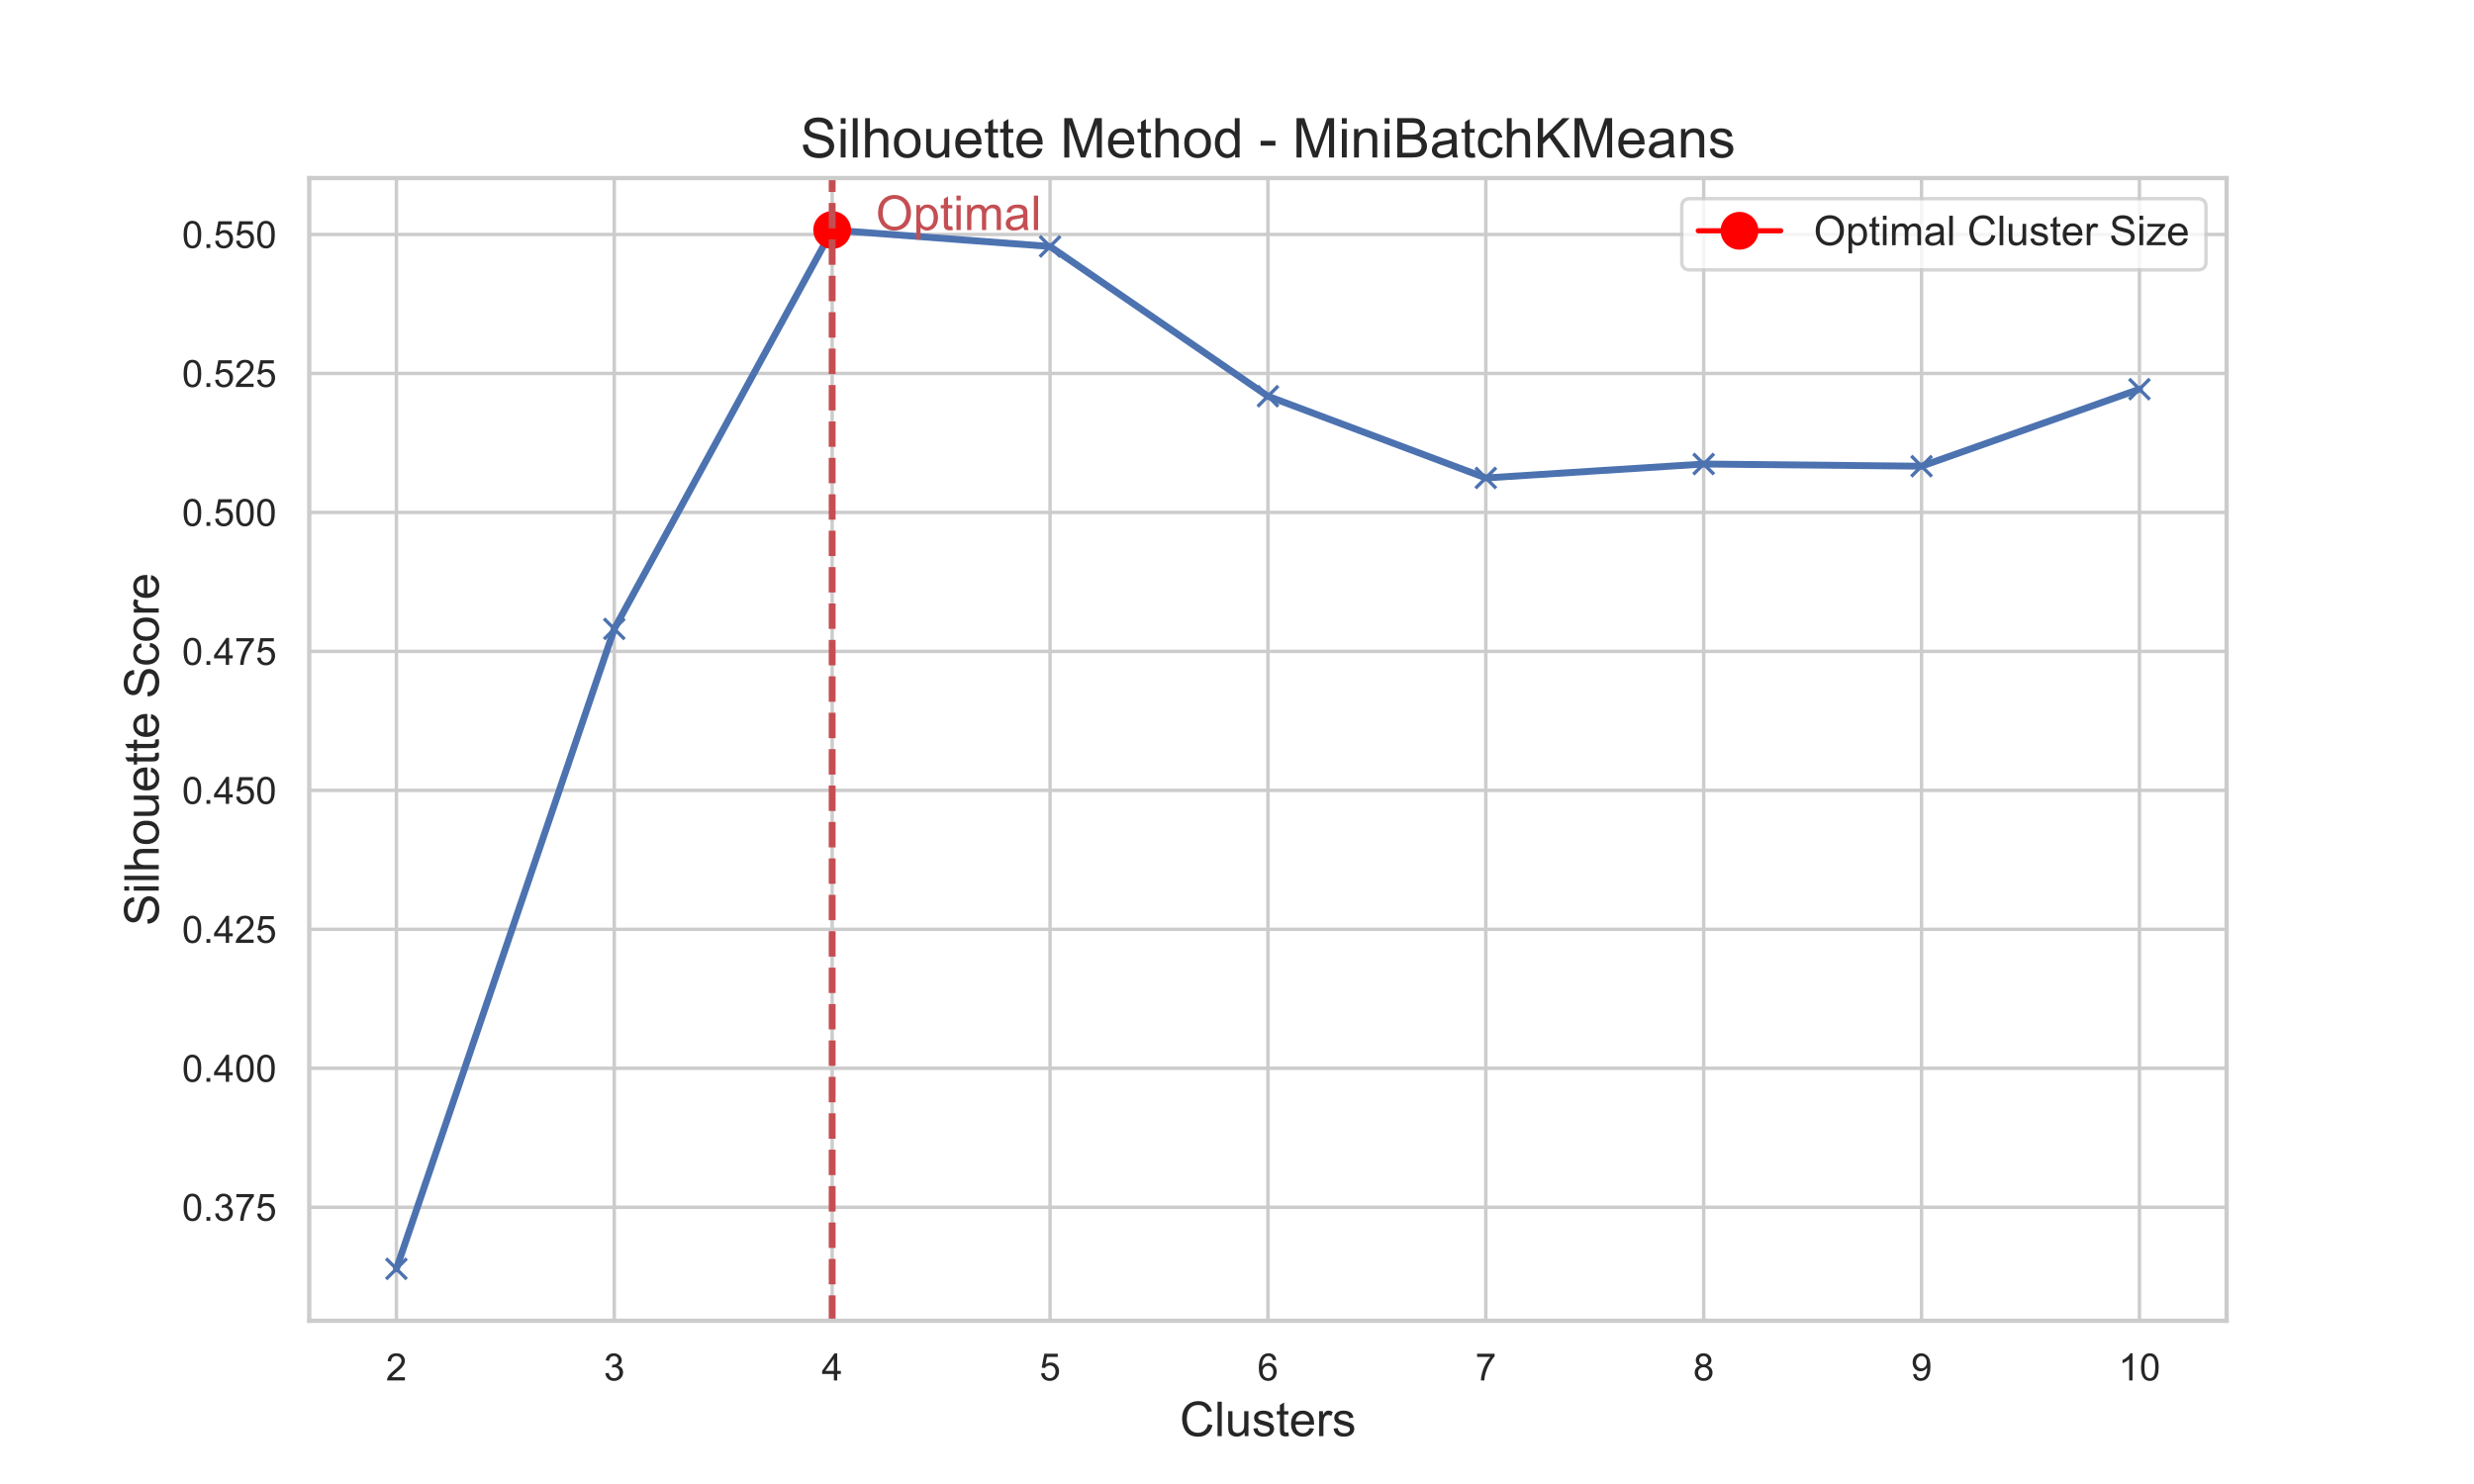
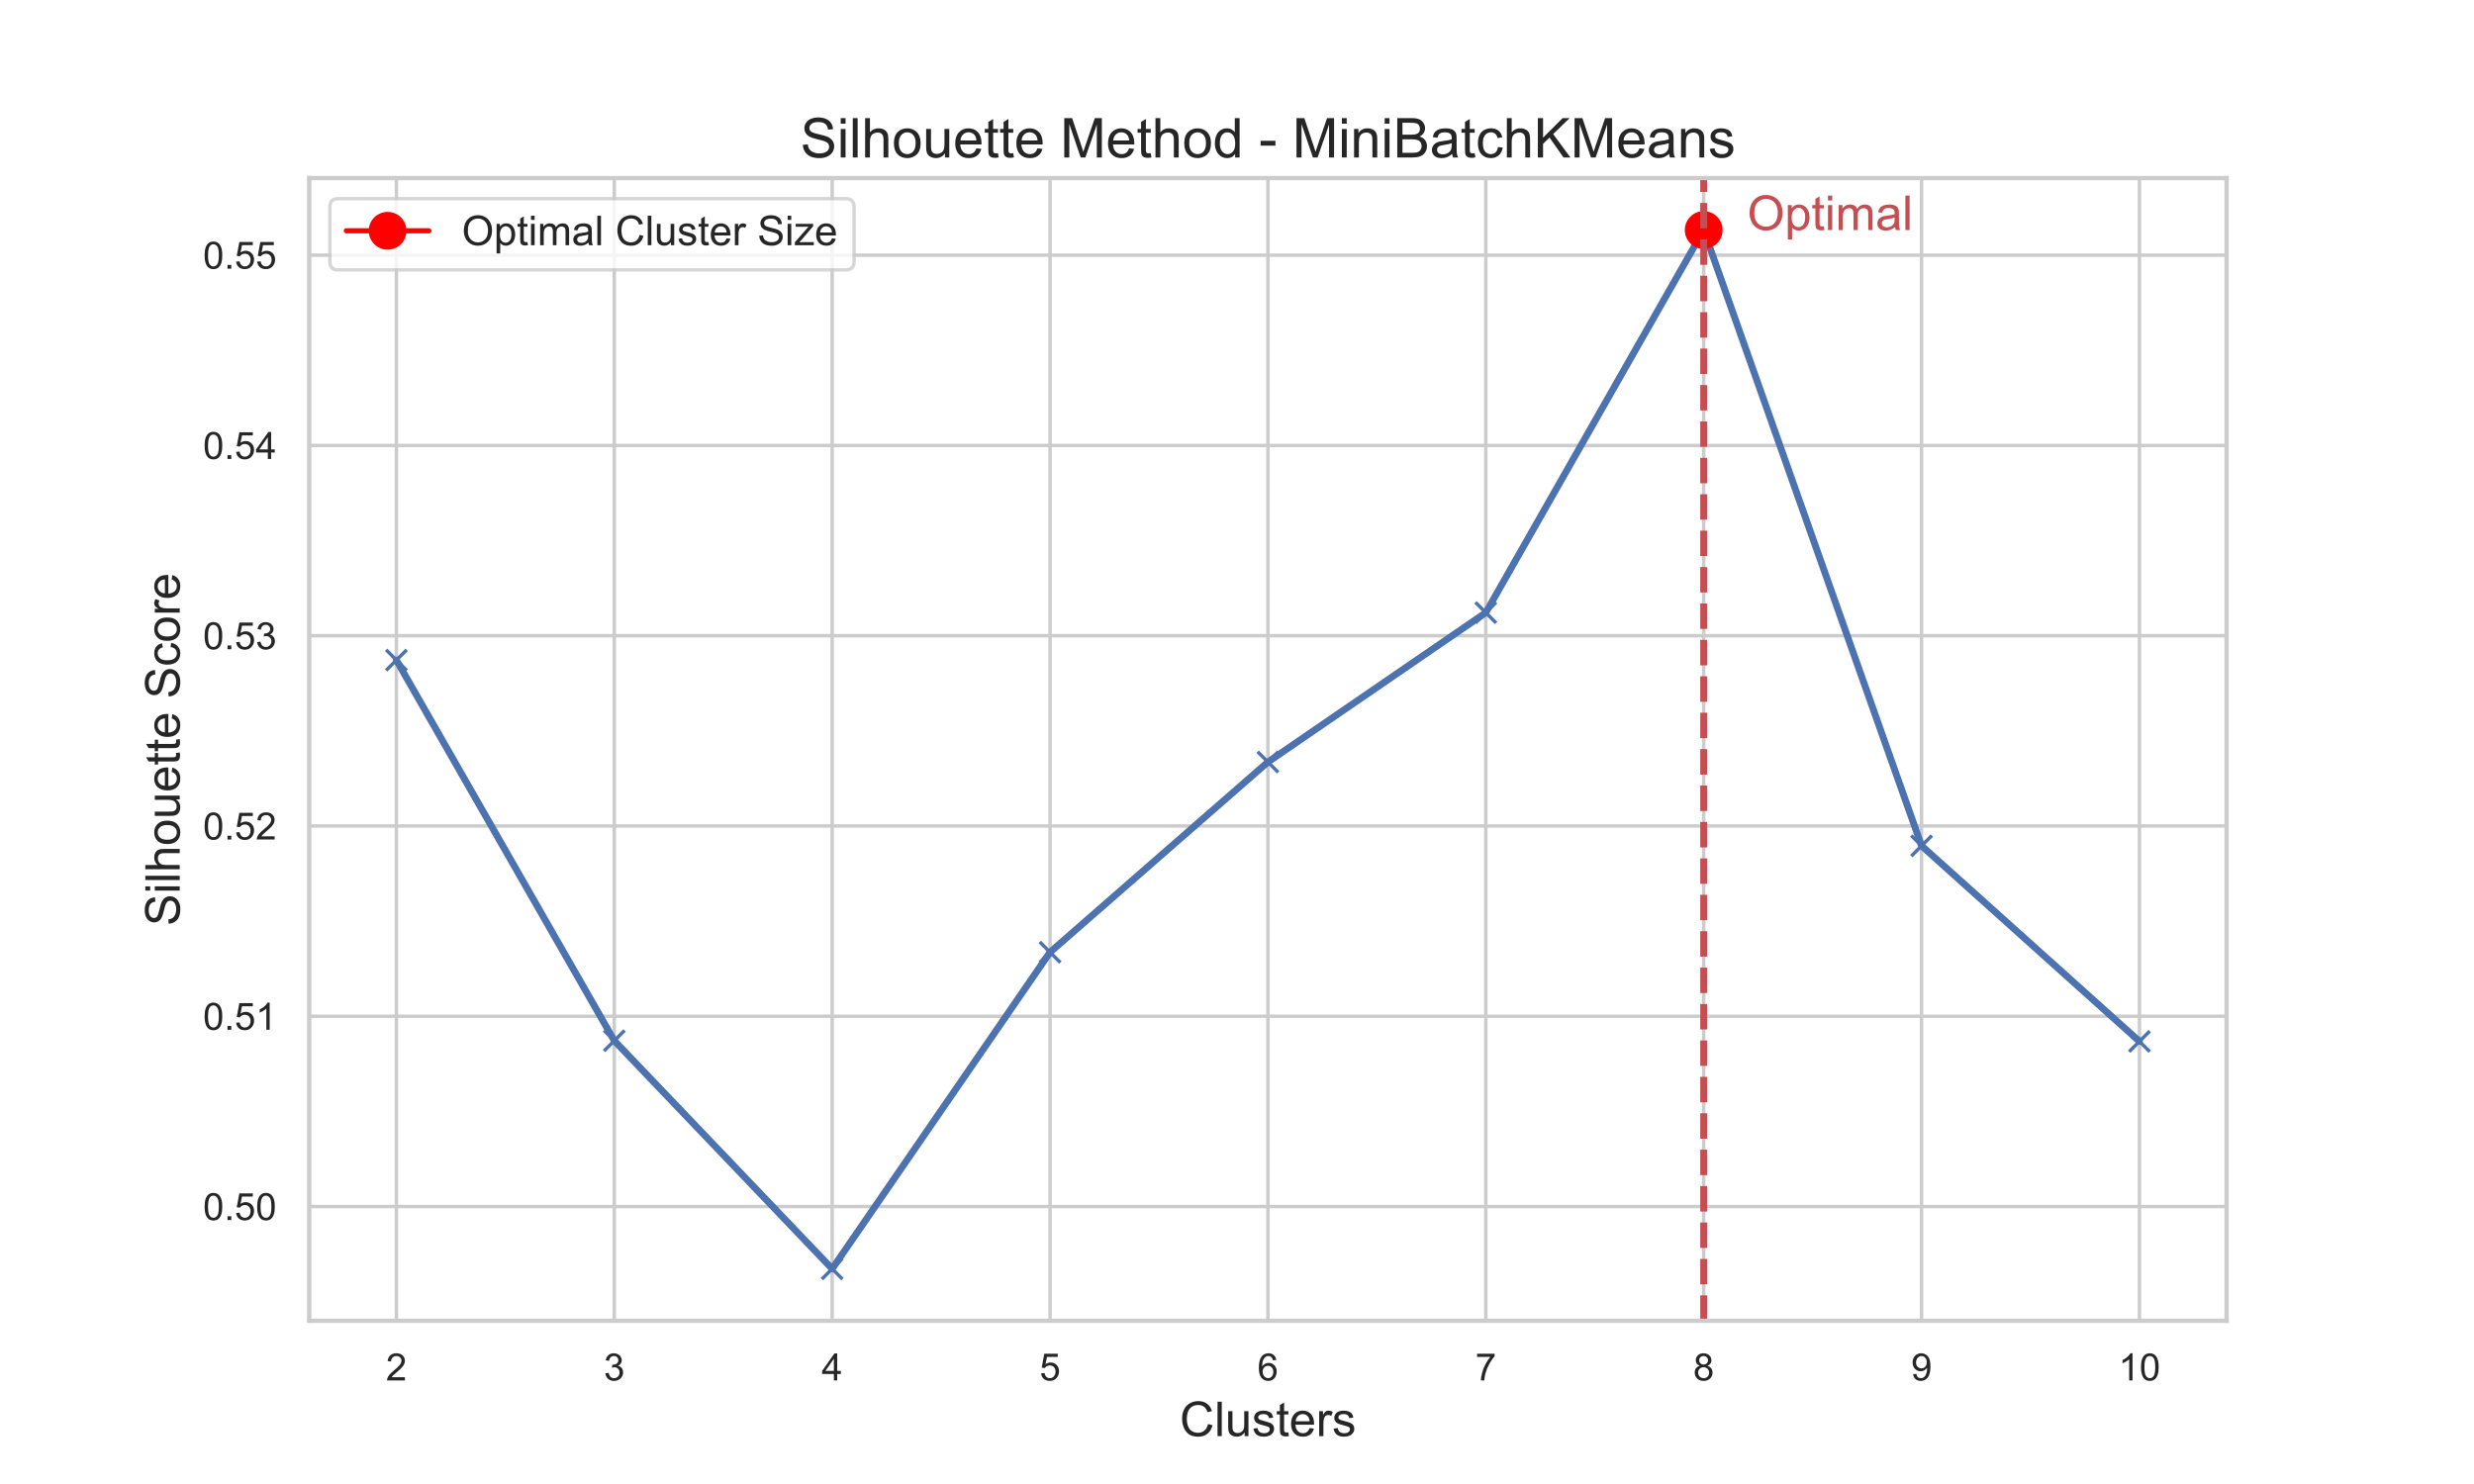
<svg xmlns="http://www.w3.org/2000/svg" xmlns:xlink="http://www.w3.org/1999/xlink" width="720pt" height="432pt" viewBox="0 0 720 432" version="1.1">
  <defs>
    <style type="text/css">*{stroke-linejoin: round; stroke-linecap: butt}</style>
  </defs>
  <g id="figure_1">
    <g id="patch_1">
      <path d="M 0 432  L 720 432  L 720 0  L 0 0  z " style="fill: #ffffff" />
    </g>
    <g id="axes_1">
      <g id="patch_2">
        <path d="M 90 384.48  L 648 384.48  L 648 51.84  L 90 51.84  z " style="fill: #ffffff" />
      </g>
      <g id="matplotlib.axis_1">
        <g id="xtick_1">
          <g id="line2d_1">
-             <path d="M 115.364 384.48  L 115.364 51.84  " clip-path="url(#pdcf9abad09)" style="fill: none; stroke: #cccccc; stroke-linecap: round" />
+             <path d="M 115.364 384.48  L 115.364 51.84  " clip-path="url(#pd426065931)" style="fill: none; stroke: #cccccc; stroke-linecap: round" />
          </g>
          <g id="text_1">
            <g style="fill: #262626" transform="translate(112.3051 401.8536) scale(0.11 -0.11)">
              <defs>
                <path id="ArialMT-32" d="M 3222 541  L 3222 0  L 194 0  Q 188 203 259 391  Q 375 700 629 1000  Q 884 1300 1366 1694  Q 2113 2306 2375 2664  Q 2638 3022 2638 3341  Q 2638 3675 2398 3904  Q 2159 4134 1775 4134  Q 1369 4134 1125 3890  Q 881 3647 878 3216  L 300 3275  Q 359 3922 746 4261  Q 1134 4600 1788 4600  Q 2447 4600 2831 4234  Q 3216 3869 3216 3328  Q 3216 3053 3103 2787  Q 2991 2522 2730 2228  Q 2469 1934 1863 1422  Q 1356 997 1212 845  Q 1069 694 975 541  L 3222 541  z " transform="scale(0.015625)" />
              </defs>
              <use xlink:href="#ArialMT-32" />
            </g>
          </g>
        </g>
        <g id="xtick_2">
          <g id="line2d_2">
-             <path d="M 178.773 384.48  L 178.773 51.84  " clip-path="url(#pdcf9abad09)" style="fill: none; stroke: #cccccc; stroke-linecap: round" />
+             <path d="M 178.773 384.48  L 178.773 51.84  " clip-path="url(#pd426065931)" style="fill: none; stroke: #cccccc; stroke-linecap: round" />
          </g>
          <g id="text_2">
            <g style="fill: #262626" transform="translate(175.7142 401.8536) scale(0.11 -0.11)">
              <defs>
                <path id="ArialMT-33" d="M 269 1209  L 831 1284  Q 928 806 1161 595  Q 1394 384 1728 384  Q 2125 384 2398 659  Q 2672 934 2672 1341  Q 2672 1728 2419 1979  Q 2166 2231 1775 2231  Q 1616 2231 1378 2169  L 1441 2663  Q 1497 2656 1531 2656  Q 1891 2656 2178 2843  Q 2466 3031 2466 3422  Q 2466 3731 2256 3934  Q 2047 4138 1716 4138  Q 1388 4138 1169 3931  Q 950 3725 888 3313  L 325 3413  Q 428 3978 793 4289  Q 1159 4600 1703 4600  Q 2078 4600 2393 4439  Q 2709 4278 2876 4000  Q 3044 3722 3044 3409  Q 3044 3113 2884 2869  Q 2725 2625 2413 2481  Q 2819 2388 3044 2092  Q 3269 1797 3269 1353  Q 3269 753 2831 336  Q 2394 -81 1725 -81  Q 1122 -81 723 278  Q 325 638 269 1209  z " transform="scale(0.015625)" />
              </defs>
              <use xlink:href="#ArialMT-33" />
            </g>
          </g>
        </g>
        <g id="xtick_3">
          <g id="line2d_3">
-             <path d="M 242.182 384.48  L 242.182 51.84  " clip-path="url(#pdcf9abad09)" style="fill: none; stroke: #cccccc; stroke-linecap: round" />
+             <path d="M 242.182 384.48  L 242.182 51.84  " clip-path="url(#pd426065931)" style="fill: none; stroke: #cccccc; stroke-linecap: round" />
          </g>
          <g id="text_3">
            <g style="fill: #262626" transform="translate(239.1233 401.8536) scale(0.11 -0.11)">
              <defs>
                <path id="ArialMT-34" d="M 2069 0  L 2069 1097  L 81 1097  L 81 1613  L 2172 4581  L 2631 4581  L 2631 1613  L 3250 1613  L 3250 1097  L 2631 1097  L 2631 0  L 2069 0  z M 2069 1613  L 2069 3678  L 634 1613  L 2069 1613  z " transform="scale(0.015625)" />
              </defs>
              <use xlink:href="#ArialMT-34" />
            </g>
          </g>
        </g>
        <g id="xtick_4">
          <g id="line2d_4">
-             <path d="M 305.591 384.48  L 305.591 51.84  " clip-path="url(#pdcf9abad09)" style="fill: none; stroke: #cccccc; stroke-linecap: round" />
+             <path d="M 305.591 384.48  L 305.591 51.84  " clip-path="url(#pd426065931)" style="fill: none; stroke: #cccccc; stroke-linecap: round" />
          </g>
          <g id="text_4">
            <g style="fill: #262626" transform="translate(302.5324 401.8536) scale(0.11 -0.11)">
              <defs>
                <path id="ArialMT-35" d="M 266 1200  L 856 1250  Q 922 819 1161 601  Q 1400 384 1738 384  Q 2144 384 2425 690  Q 2706 997 2706 1503  Q 2706 1984 2436 2262  Q 2166 2541 1728 2541  Q 1456 2541 1237 2417  Q 1019 2294 894 2097  L 366 2166  L 809 4519  L 3088 4519  L 3088 3981  L 1259 3981  L 1013 2750  Q 1425 3038 1878 3038  Q 2478 3038 2890 2622  Q 3303 2206 3303 1553  Q 3303 931 2941 478  Q 2500 -78 1738 -78  Q 1113 -78 717 272  Q 322 622 266 1200  z " transform="scale(0.015625)" />
              </defs>
              <use xlink:href="#ArialMT-35" />
            </g>
          </g>
        </g>
        <g id="xtick_5">
          <g id="line2d_5">
-             <path d="M 369 384.48  L 369 51.84  " clip-path="url(#pdcf9abad09)" style="fill: none; stroke: #cccccc; stroke-linecap: round" />
+             <path d="M 369 384.48  L 369 51.84  " clip-path="url(#pd426065931)" style="fill: none; stroke: #cccccc; stroke-linecap: round" />
          </g>
          <g id="text_5">
            <g style="fill: #262626" transform="translate(365.9415 401.8536) scale(0.11 -0.11)">
              <defs>
                <path id="ArialMT-36" d="M 3184 3459  L 2625 3416  Q 2550 3747 2413 3897  Q 2184 4138 1850 4138  Q 1581 4138 1378 3988  Q 1113 3794 959 3422  Q 806 3050 800 2363  Q 1003 2672 1297 2822  Q 1591 2972 1913 2972  Q 2475 2972 2870 2558  Q 3266 2144 3266 1488  Q 3266 1056 3080 686  Q 2894 316 2569 119  Q 2244 -78 1831 -78  Q 1128 -78 684 439  Q 241 956 241 2144  Q 241 3472 731 4075  Q 1159 4600 1884 4600  Q 2425 4600 2770 4297  Q 3116 3994 3184 3459  z M 888 1484  Q 888 1194 1011 928  Q 1134 663 1356 523  Q 1578 384 1822 384  Q 2178 384 2434 671  Q 2691 959 2691 1453  Q 2691 1928 2437 2201  Q 2184 2475 1800 2475  Q 1419 2475 1153 2201  Q 888 1928 888 1484  z " transform="scale(0.015625)" />
              </defs>
              <use xlink:href="#ArialMT-36" />
            </g>
          </g>
        </g>
        <g id="xtick_6">
          <g id="line2d_6">
-             <path d="M 432.409 384.48  L 432.409 51.84  " clip-path="url(#pdcf9abad09)" style="fill: none; stroke: #cccccc; stroke-linecap: round" />
+             <path d="M 432.409 384.48  L 432.409 51.84  " clip-path="url(#pd426065931)" style="fill: none; stroke: #cccccc; stroke-linecap: round" />
          </g>
          <g id="text_6">
            <g style="fill: #262626" transform="translate(429.3506 401.8536) scale(0.11 -0.11)">
              <defs>
                <path id="ArialMT-37" d="M 303 3981  L 303 4522  L 3269 4522  L 3269 4084  Q 2831 3619 2401 2847  Q 1972 2075 1738 1259  Q 1569 684 1522 0  L 944 0  Q 953 541 1156 1306  Q 1359 2072 1739 2783  Q 2119 3494 2547 3981  L 303 3981  z " transform="scale(0.015625)" />
              </defs>
              <use xlink:href="#ArialMT-37" />
            </g>
          </g>
        </g>
        <g id="xtick_7">
          <g id="line2d_7">
-             <path d="M 495.818 384.48  L 495.818 51.84  " clip-path="url(#pdcf9abad09)" style="fill: none; stroke: #cccccc; stroke-linecap: round" />
+             <path d="M 495.818 384.48  L 495.818 51.84  " clip-path="url(#pd426065931)" style="fill: none; stroke: #cccccc; stroke-linecap: round" />
          </g>
          <g id="text_7">
            <g style="fill: #262626" transform="translate(492.7597 401.8536) scale(0.11 -0.11)">
              <defs>
                <path id="ArialMT-38" d="M 1131 2484  Q 781 2613 612 2850  Q 444 3088 444 3419  Q 444 3919 803 4259  Q 1163 4600 1759 4600  Q 2359 4600 2725 4251  Q 3091 3903 3091 3403  Q 3091 3084 2923 2848  Q 2756 2613 2416 2484  Q 2838 2347 3058 2040  Q 3278 1734 3278 1309  Q 3278 722 2862 322  Q 2447 -78 1769 -78  Q 1091 -78 675 323  Q 259 725 259 1325  Q 259 1772 486 2073  Q 713 2375 1131 2484  z M 1019 3438  Q 1019 3113 1228 2906  Q 1438 2700 1772 2700  Q 2097 2700 2305 2904  Q 2513 3109 2513 3406  Q 2513 3716 2298 3927  Q 2084 4138 1766 4138  Q 1444 4138 1231 3931  Q 1019 3725 1019 3438  z M 838 1322  Q 838 1081 952 856  Q 1066 631 1291 507  Q 1516 384 1775 384  Q 2178 384 2440 643  Q 2703 903 2703 1303  Q 2703 1709 2433 1975  Q 2163 2241 1756 2241  Q 1359 2241 1098 1978  Q 838 1716 838 1322  z " transform="scale(0.015625)" />
              </defs>
              <use xlink:href="#ArialMT-38" />
            </g>
          </g>
        </g>
        <g id="xtick_8">
          <g id="line2d_8">
-             <path d="M 559.227 384.48  L 559.227 51.84  " clip-path="url(#pdcf9abad09)" style="fill: none; stroke: #cccccc; stroke-linecap: round" />
+             <path d="M 559.227 384.48  L 559.227 51.84  " clip-path="url(#pd426065931)" style="fill: none; stroke: #cccccc; stroke-linecap: round" />
          </g>
          <g id="text_8">
            <g style="fill: #262626" transform="translate(556.1688 401.8536) scale(0.11 -0.11)">
              <defs>
                <path id="ArialMT-39" d="M 350 1059  L 891 1109  Q 959 728 1153 556  Q 1347 384 1650 384  Q 1909 384 2104 503  Q 2300 622 2425 820  Q 2550 1019 2634 1356  Q 2719 1694 2719 2044  Q 2719 2081 2716 2156  Q 2547 1888 2255 1720  Q 1963 1553 1622 1553  Q 1053 1553 659 1965  Q 266 2378 266 3053  Q 266 3750 677 4175  Q 1088 4600 1706 4600  Q 2153 4600 2523 4359  Q 2894 4119 3086 3673  Q 3278 3228 3278 2384  Q 3278 1506 3087 986  Q 2897 466 2520 194  Q 2144 -78 1638 -78  Q 1100 -78 759 220  Q 419 519 350 1059  z M 2653 3081  Q 2653 3566 2395 3850  Q 2138 4134 1775 4134  Q 1400 4134 1122 3828  Q 844 3522 844 3034  Q 844 2597 1108 2323  Q 1372 2050 1759 2050  Q 2150 2050 2401 2323  Q 2653 2597 2653 3081  z " transform="scale(0.015625)" />
              </defs>
              <use xlink:href="#ArialMT-39" />
            </g>
          </g>
        </g>
        <g id="xtick_9">
          <g id="line2d_9">
-             <path d="M 622.636 384.48  L 622.636 51.84  " clip-path="url(#pdcf9abad09)" style="fill: none; stroke: #cccccc; stroke-linecap: round" />
+             <path d="M 622.636 384.48  L 622.636 51.84  " clip-path="url(#pd426065931)" style="fill: none; stroke: #cccccc; stroke-linecap: round" />
          </g>
          <g id="text_9">
            <g style="fill: #262626" transform="translate(616.5193 401.8536) scale(0.11 -0.11)">
              <defs>
                <path id="ArialMT-31" d="M 2384 0  L 1822 0  L 1822 3584  Q 1619 3391 1289 3197  Q 959 3003 697 2906  L 697 3450  Q 1169 3672 1522 3987  Q 1875 4303 2022 4600  L 2384 4600  L 2384 0  z " transform="scale(0.015625)" />
                <path id="ArialMT-30" d="M 266 2259  Q 266 3072 433 3567  Q 600 4063 929 4331  Q 1259 4600 1759 4600  Q 2128 4600 2406 4451  Q 2684 4303 2865 4023  Q 3047 3744 3150 3342  Q 3253 2941 3253 2259  Q 3253 1453 3087 958  Q 2922 463 2592 192  Q 2263 -78 1759 -78  Q 1097 -78 719 397  Q 266 969 266 2259  z M 844 2259  Q 844 1131 1108 757  Q 1372 384 1759 384  Q 2147 384 2411 759  Q 2675 1134 2675 2259  Q 2675 3391 2411 3762  Q 2147 4134 1753 4134  Q 1366 4134 1134 3806  Q 844 3388 844 2259  z " transform="scale(0.015625)" />
              </defs>
              <use xlink:href="#ArialMT-31" />
              <use xlink:href="#ArialMT-30" x="55.615" />
            </g>
          </g>
        </g>
        <g id="text_10">
          <g style="fill: #262626" transform="translate(343.3286 418.0608) scale(0.14 -0.14)">
            <defs>
              <path id="ArialMT-43" d="M 3763 1606  L 4369 1453  Q 4178 706 3683 314  Q 3188 -78 2472 -78  Q 1731 -78 1267 223  Q 803 525 561 1097  Q 319 1669 319 2325  Q 319 3041 592 3573  Q 866 4106 1370 4382  Q 1875 4659 2481 4659  Q 3169 4659 3637 4309  Q 4106 3959 4291 3325  L 3694 3184  Q 3534 3684 3231 3912  Q 2928 4141 2469 4141  Q 1941 4141 1586 3887  Q 1231 3634 1087 3207  Q 944 2781 944 2328  Q 944 1744 1114 1308  Q 1284 872 1643 656  Q 2003 441 2422 441  Q 2931 441 3284 734  Q 3638 1028 3763 1606  z " transform="scale(0.015625)" />
              <path id="ArialMT-6c" d="M 409 0  L 409 4581  L 972 4581  L 972 0  L 409 0  z " transform="scale(0.015625)" />
              <path id="ArialMT-75" d="M 2597 0  L 2597 488  Q 2209 -75 1544 -75  Q 1250 -75 995 37  Q 741 150 617 320  Q 494 491 444 738  Q 409 903 409 1263  L 409 3319  L 972 3319  L 972 1478  Q 972 1038 1006 884  Q 1059 663 1231 536  Q 1403 409 1656 409  Q 1909 409 2131 539  Q 2353 669 2445 892  Q 2538 1116 2538 1541  L 2538 3319  L 3100 3319  L 3100 0  L 2597 0  z " transform="scale(0.015625)" />
              <path id="ArialMT-73" d="M 197 991  L 753 1078  Q 800 744 1014 566  Q 1228 388 1613 388  Q 2000 388 2187 545  Q 2375 703 2375 916  Q 2375 1106 2209 1216  Q 2094 1291 1634 1406  Q 1016 1563 777 1677  Q 538 1791 414 1992  Q 291 2194 291 2438  Q 291 2659 392 2848  Q 494 3038 669 3163  Q 800 3259 1026 3326  Q 1253 3394 1513 3394  Q 1903 3394 2198 3281  Q 2494 3169 2634 2976  Q 2775 2784 2828 2463  L 2278 2388  Q 2241 2644 2061 2787  Q 1881 2931 1553 2931  Q 1166 2931 1000 2803  Q 834 2675 834 2503  Q 834 2394 903 2306  Q 972 2216 1119 2156  Q 1203 2125 1616 2013  Q 2213 1853 2448 1751  Q 2684 1650 2818 1456  Q 2953 1263 2953 975  Q 2953 694 2789 445  Q 2625 197 2315 61  Q 2006 -75 1616 -75  Q 969 -75 630 194  Q 291 463 197 991  z " transform="scale(0.015625)" />
              <path id="ArialMT-74" d="M 1650 503  L 1731 6  Q 1494 -44 1306 -44  Q 1000 -44 831 53  Q 663 150 594 308  Q 525 466 525 972  L 525 2881  L 113 2881  L 113 3319  L 525 3319  L 525 4141  L 1084 4478  L 1084 3319  L 1650 3319  L 1650 2881  L 1084 2881  L 1084 941  Q 1084 700 1114 631  Q 1144 563 1211 522  Q 1278 481 1403 481  Q 1497 481 1650 503  z " transform="scale(0.015625)" />
              <path id="ArialMT-65" d="M 2694 1069  L 3275 997  Q 3138 488 2766 206  Q 2394 -75 1816 -75  Q 1088 -75 661 373  Q 234 822 234 1631  Q 234 2469 665 2931  Q 1097 3394 1784 3394  Q 2450 3394 2872 2941  Q 3294 2488 3294 1666  Q 3294 1616 3291 1516  L 816 1516  Q 847 969 1125 678  Q 1403 388 1819 388  Q 2128 388 2347 550  Q 2566 713 2694 1069  z M 847 1978  L 2700 1978  Q 2663 2397 2488 2606  Q 2219 2931 1791 2931  Q 1403 2931 1139 2672  Q 875 2413 847 1978  z " transform="scale(0.015625)" />
              <path id="ArialMT-72" d="M 416 0  L 416 3319  L 922 3319  L 922 2816  Q 1116 3169 1280 3281  Q 1444 3394 1641 3394  Q 1925 3394 2219 3213  L 2025 2691  Q 1819 2813 1613 2813  Q 1428 2813 1281 2702  Q 1134 2591 1072 2394  Q 978 2094 978 1738  L 978 0  L 416 0  z " transform="scale(0.015625)" />
            </defs>
            <use xlink:href="#ArialMT-43" />
            <use xlink:href="#ArialMT-6c" x="72.217" />
            <use xlink:href="#ArialMT-75" x="94.434" />
            <use xlink:href="#ArialMT-73" x="150.049" />
            <use xlink:href="#ArialMT-74" x="200.049" />
            <use xlink:href="#ArialMT-65" x="227.832" />
            <use xlink:href="#ArialMT-72" x="283.447" />
            <use xlink:href="#ArialMT-73" x="316.748" />
          </g>
        </g>
      </g>
      <g id="matplotlib.axis_2">
        <g id="ytick_1">
          <g id="line2d_10">
-             <path d="M 90 351.43  L 648 351.43  " clip-path="url(#pdcf9abad09)" style="fill: none; stroke: #cccccc; stroke-linecap: round" />
+             <path d="M 90 351.226  L 648 351.226  " clip-path="url(#pd426065931)" style="fill: none; stroke: #cccccc; stroke-linecap: round" />
          </g>
          <g id="text_11">
-             <g style="fill: #262626" transform="translate(52.97594 355.3665) scale(0.11 -0.11)">
+             <g style="fill: #262626" transform="translate(59.09297 355.163) scale(0.11 -0.11)">
              <defs>
                <path id="ArialMT-2e" d="M 581 0  L 581 641  L 1222 641  L 1222 0  L 581 0  z " transform="scale(0.015625)" />
              </defs>
              <use xlink:href="#ArialMT-30" />
              <use xlink:href="#ArialMT-2e" x="55.615" />
-               <use xlink:href="#ArialMT-33" x="83.398" />
-               <use xlink:href="#ArialMT-37" x="139.014" />
-               <use xlink:href="#ArialMT-35" x="194.629" />
+               <use xlink:href="#ArialMT-35" x="83.398" />
+               <use xlink:href="#ArialMT-30" x="139.014" />
            </g>
          </g>
        </g>
        <g id="ytick_2">
          <g id="line2d_11">
-             <path d="M 90 310.975  L 648 310.975  " clip-path="url(#pdcf9abad09)" style="fill: none; stroke: #cccccc; stroke-linecap: round" />
+             <path d="M 90 295.837  L 648 295.837  " clip-path="url(#pd426065931)" style="fill: none; stroke: #cccccc; stroke-linecap: round" />
          </g>
          <g id="text_12">
-             <g style="fill: #262626" transform="translate(52.97594 314.9121) scale(0.11 -0.11)">
-               <use xlink:href="#ArialMT-30" />
-               <use xlink:href="#ArialMT-2e" x="55.615" />
-               <use xlink:href="#ArialMT-34" x="83.398" />
-               <use xlink:href="#ArialMT-30" x="139.014" />
-               <use xlink:href="#ArialMT-30" x="194.629" />
+             <g style="fill: #262626" transform="translate(59.09297 299.774) scale(0.11 -0.11)">
+               <use xlink:href="#ArialMT-30" />
+               <use xlink:href="#ArialMT-2e" x="55.615" />
+               <use xlink:href="#ArialMT-35" x="83.398" />
+               <use xlink:href="#ArialMT-31" x="139.014" />
            </g>
          </g>
        </g>
        <g id="ytick_3">
          <g id="line2d_12">
-             <path d="M 90 270.521  L 648 270.521  " clip-path="url(#pdcf9abad09)" style="fill: none; stroke: #cccccc; stroke-linecap: round" />
+             <path d="M 90 240.448  L 648 240.448  " clip-path="url(#pd426065931)" style="fill: none; stroke: #cccccc; stroke-linecap: round" />
          </g>
          <g id="text_13">
-             <g style="fill: #262626" transform="translate(52.97594 274.4577) scale(0.11 -0.11)">
-               <use xlink:href="#ArialMT-30" />
-               <use xlink:href="#ArialMT-2e" x="55.615" />
-               <use xlink:href="#ArialMT-34" x="83.398" />
+             <g style="fill: #262626" transform="translate(59.09297 244.3851) scale(0.11 -0.11)">
+               <use xlink:href="#ArialMT-30" />
+               <use xlink:href="#ArialMT-2e" x="55.615" />
+               <use xlink:href="#ArialMT-35" x="83.398" />
              <use xlink:href="#ArialMT-32" x="139.014" />
-               <use xlink:href="#ArialMT-35" x="194.629" />
            </g>
          </g>
        </g>
        <g id="ytick_4">
          <g id="line2d_13">
-             <path d="M 90 230.066  L 648 230.066  " clip-path="url(#pdcf9abad09)" style="fill: none; stroke: #cccccc; stroke-linecap: round" />
+             <path d="M 90 185.059  L 648 185.059  " clip-path="url(#pd426065931)" style="fill: none; stroke: #cccccc; stroke-linecap: round" />
          </g>
          <g id="text_14">
-             <g style="fill: #262626" transform="translate(52.97594 234.0033) scale(0.11 -0.11)">
-               <use xlink:href="#ArialMT-30" />
-               <use xlink:href="#ArialMT-2e" x="55.615" />
-               <use xlink:href="#ArialMT-34" x="83.398" />
-               <use xlink:href="#ArialMT-35" x="139.014" />
-               <use xlink:href="#ArialMT-30" x="194.629" />
+             <g style="fill: #262626" transform="translate(59.09297 188.9961) scale(0.11 -0.11)">
+               <use xlink:href="#ArialMT-30" />
+               <use xlink:href="#ArialMT-2e" x="55.615" />
+               <use xlink:href="#ArialMT-35" x="83.398" />
+               <use xlink:href="#ArialMT-33" x="139.014" />
            </g>
          </g>
        </g>
        <g id="ytick_5">
          <g id="line2d_14">
-             <path d="M 90 189.612  L 648 189.612  " clip-path="url(#pdcf9abad09)" style="fill: none; stroke: #cccccc; stroke-linecap: round" />
+             <path d="M 90 129.67  L 648 129.67  " clip-path="url(#pd426065931)" style="fill: none; stroke: #cccccc; stroke-linecap: round" />
          </g>
          <g id="text_15">
-             <g style="fill: #262626" transform="translate(52.97594 193.5489) scale(0.11 -0.11)">
-               <use xlink:href="#ArialMT-30" />
-               <use xlink:href="#ArialMT-2e" x="55.615" />
-               <use xlink:href="#ArialMT-34" x="83.398" />
-               <use xlink:href="#ArialMT-37" x="139.014" />
-               <use xlink:href="#ArialMT-35" x="194.629" />
+             <g style="fill: #262626" transform="translate(59.09297 133.6072) scale(0.11 -0.11)">
+               <use xlink:href="#ArialMT-30" />
+               <use xlink:href="#ArialMT-2e" x="55.615" />
+               <use xlink:href="#ArialMT-35" x="83.398" />
+               <use xlink:href="#ArialMT-34" x="139.014" />
            </g>
          </g>
        </g>
        <g id="ytick_6">
          <g id="line2d_15">
-             <path d="M 90 149.158  L 648 149.158  " clip-path="url(#pdcf9abad09)" style="fill: none; stroke: #cccccc; stroke-linecap: round" />
+             <path d="M 90 74.281  L 648 74.281  " clip-path="url(#pd426065931)" style="fill: none; stroke: #cccccc; stroke-linecap: round" />
          </g>
          <g id="text_16">
-             <g style="fill: #262626" transform="translate(52.97594 153.0945) scale(0.11 -0.11)">
-               <use xlink:href="#ArialMT-30" />
-               <use xlink:href="#ArialMT-2e" x="55.615" />
-               <use xlink:href="#ArialMT-35" x="83.398" />
-               <use xlink:href="#ArialMT-30" x="139.014" />
-               <use xlink:href="#ArialMT-30" x="194.629" />
-             </g>
-           </g>
-         </g>
-         <g id="ytick_7">
-           <g id="line2d_16">
-             <path d="M 90 108.703  L 648 108.703  " clip-path="url(#pdcf9abad09)" style="fill: none; stroke: #cccccc; stroke-linecap: round" />
-           </g>
-           <g id="text_17">
-             <g style="fill: #262626" transform="translate(52.97594 112.64) scale(0.11 -0.11)">
-               <use xlink:href="#ArialMT-30" />
-               <use xlink:href="#ArialMT-2e" x="55.615" />
-               <use xlink:href="#ArialMT-35" x="83.398" />
-               <use xlink:href="#ArialMT-32" x="139.014" />
-               <use xlink:href="#ArialMT-35" x="194.629" />
-             </g>
-           </g>
-         </g>
-         <g id="ytick_8">
-           <g id="line2d_17">
-             <path d="M 90 68.249  L 648 68.249  " clip-path="url(#pdcf9abad09)" style="fill: none; stroke: #cccccc; stroke-linecap: round" />
-           </g>
-           <g id="text_18">
-             <g style="fill: #262626" transform="translate(52.97594 72.18564) scale(0.11 -0.11)">
+             <g style="fill: #262626" transform="translate(59.09297 78.2182) scale(0.11 -0.11)">
              <use xlink:href="#ArialMT-30" />
              <use xlink:href="#ArialMT-2e" x="55.615" />
              <use xlink:href="#ArialMT-35" x="83.398" />
              <use xlink:href="#ArialMT-35" x="139.014" />
-               <use xlink:href="#ArialMT-30" x="194.629" />
-             </g>
-           </g>
-         </g>
-         <g id="text_19">
-           <g style="fill: #262626" transform="translate(46.19344 269.5225) rotate(-90) scale(0.14 -0.14)">
+             </g>
+           </g>
+         </g>
+         <g id="text_17">
+           <g style="fill: #262626" transform="translate(52.31047 269.5225) rotate(-90) scale(0.14 -0.14)">
            <defs>
              <path id="ArialMT-53" d="M 288 1472  L 859 1522  Q 900 1178 1048 958  Q 1197 738 1509 602  Q 1822 466 2213 466  Q 2559 466 2825 569  Q 3091 672 3220 851  Q 3350 1031 3350 1244  Q 3350 1459 3225 1620  Q 3100 1781 2813 1891  Q 2628 1963 1997 2114  Q 1366 2266 1113 2400  Q 784 2572 623 2826  Q 463 3081 463 3397  Q 463 3744 659 4045  Q 856 4347 1234 4503  Q 1613 4659 2075 4659  Q 2584 4659 2973 4495  Q 3363 4331 3572 4012  Q 3781 3694 3797 3291  L 3216 3247  Q 3169 3681 2898 3903  Q 2628 4125 2100 4125  Q 1550 4125 1298 3923  Q 1047 3722 1047 3438  Q 1047 3191 1225 3031  Q 1400 2872 2139 2705  Q 2878 2538 3153 2413  Q 3553 2228 3743 1945  Q 3934 1663 3934 1294  Q 3934 928 3725 604  Q 3516 281 3123 101  Q 2731 -78 2241 -78  Q 1619 -78 1198 103  Q 778 284 539 648  Q 300 1013 288 1472  z " transform="scale(0.015625)" />
              <path id="ArialMT-69" d="M 425 3934  L 425 4581  L 988 4581  L 988 3934  L 425 3934  z M 425 0  L 425 3319  L 988 3319  L 988 0  L 425 0  z " transform="scale(0.015625)" />
              <path id="ArialMT-68" d="M 422 0  L 422 4581  L 984 4581  L 984 2938  Q 1378 3394 1978 3394  Q 2347 3394 2619 3248  Q 2891 3103 3008 2847  Q 3125 2591 3125 2103  L 3125 0  L 2563 0  L 2563 2103  Q 2563 2525 2380 2717  Q 2197 2909 1863 2909  Q 1613 2909 1392 2779  Q 1172 2650 1078 2428  Q 984 2206 984 1816  L 984 0  L 422 0  z " transform="scale(0.015625)" />
              <path id="ArialMT-6f" d="M 213 1659  Q 213 2581 725 3025  Q 1153 3394 1769 3394  Q 2453 3394 2887 2945  Q 3322 2497 3322 1706  Q 3322 1066 3130 698  Q 2938 331 2570 128  Q 2203 -75 1769 -75  Q 1072 -75 642 372  Q 213 819 213 1659  z M 791 1659  Q 791 1022 1069 705  Q 1347 388 1769 388  Q 2188 388 2466 706  Q 2744 1025 2744 1678  Q 2744 2294 2464 2611  Q 2184 2928 1769 2928  Q 1347 2928 1069 2612  Q 791 2297 791 1659  z " transform="scale(0.015625)" />
              <path id="ArialMT-20" transform="scale(0.015625)" />
              <path id="ArialMT-63" d="M 2588 1216  L 3141 1144  Q 3050 572 2676 248  Q 2303 -75 1759 -75  Q 1078 -75 664 370  Q 250 816 250 1647  Q 250 2184 428 2587  Q 606 2991 970 3192  Q 1334 3394 1763 3394  Q 2303 3394 2647 3120  Q 2991 2847 3088 2344  L 2541 2259  Q 2463 2594 2264 2762  Q 2066 2931 1784 2931  Q 1359 2931 1093 2626  Q 828 2322 828 1663  Q 828 994 1084 691  Q 1341 388 1753 388  Q 2084 388 2306 591  Q 2528 794 2588 1216  z " transform="scale(0.015625)" />
            </defs>
            <use xlink:href="#ArialMT-53" />
            <use xlink:href="#ArialMT-69" x="66.699" />
            <use xlink:href="#ArialMT-6c" x="88.916" />
            <use xlink:href="#ArialMT-68" x="111.133" />
            <use xlink:href="#ArialMT-6f" x="166.748" />
            <use xlink:href="#ArialMT-75" x="222.363" />
            <use xlink:href="#ArialMT-65" x="277.979" />
            <use xlink:href="#ArialMT-74" x="333.594" />
            <use xlink:href="#ArialMT-74" x="361.377" />
            <use xlink:href="#ArialMT-65" x="389.16" />
            <use xlink:href="#ArialMT-20" x="444.775" />
            <use xlink:href="#ArialMT-53" x="472.559" />
            <use xlink:href="#ArialMT-63" x="539.258" />
            <use xlink:href="#ArialMT-6f" x="589.258" />
            <use xlink:href="#ArialMT-72" x="644.873" />
            <use xlink:href="#ArialMT-65" x="678.174" />
          </g>
        </g>
      </g>
+       <g id="line2d_16">
+         <path d="M 115.364 192.158  L 178.773 302.951  L 242.182 369.36  L 305.591 277.199  L 369 221.83  L 432.409 178.346  L 495.818 66.96  L 559.227 246.226  L 622.636 303.149  " clip-path="url(#pd426065931)" style="fill: none; stroke: #4c72b0; stroke-width: 2; stroke-linecap: round" />
+         <defs>
+           <path id="m15fa659dcb" d="M -3 3  L 3 -3  M -3 -3  L 3 3  " style="stroke: #4c72b0" />
+         </defs>
+         <g clip-path="url(#pd426065931)">
+           <use xlink:href="#m15fa659dcb" x="115.364" y="192.158" style="fill: #4c72b0; stroke: #4c72b0" />
+           <use xlink:href="#m15fa659dcb" x="178.773" y="302.951" style="fill: #4c72b0; stroke: #4c72b0" />
+           <use xlink:href="#m15fa659dcb" x="242.182" y="369.36" style="fill: #4c72b0; stroke: #4c72b0" />
+           <use xlink:href="#m15fa659dcb" x="305.591" y="277.199" style="fill: #4c72b0; stroke: #4c72b0" />
+           <use xlink:href="#m15fa659dcb" x="369" y="221.83" style="fill: #4c72b0; stroke: #4c72b0" />
+           <use xlink:href="#m15fa659dcb" x="432.409" y="178.346" style="fill: #4c72b0; stroke: #4c72b0" />
+           <use xlink:href="#m15fa659dcb" x="495.818" y="66.96" style="fill: #4c72b0; stroke: #4c72b0" />
+           <use xlink:href="#m15fa659dcb" x="559.227" y="246.226" style="fill: #4c72b0; stroke: #4c72b0" />
+           <use xlink:href="#m15fa659dcb" x="622.636" y="303.149" style="fill: #4c72b0; stroke: #4c72b0" />
+         </g>
+       </g>
+       <g id="line2d_17">
+         <path d="M 495.818 66.96  " clip-path="url(#pd426065931)" style="fill: none; stroke: #ff0000; stroke-width: 1.5; stroke-linecap: round" />
+         <defs>
+           <path id="m8369489413" d="M 0 5  C 1.326 5 2.598 4.473 3.536 3.536  C 4.473 2.598 5 1.326 5 0  C 5 -1.326 4.473 -2.598 3.536 -3.536  C 2.598 -4.473 1.326 -5 0 -5  C -1.326 -5 -2.598 -4.473 -3.536 -3.536  C -4.473 -2.598 -5 -1.326 -5 0  C -5 1.326 -4.473 2.598 -3.536 3.536  C -2.598 4.473 -1.326 5 0 5  z " style="stroke: #ff0000" />
+         </defs>
+         <g clip-path="url(#pd426065931)">
+           <use xlink:href="#m8369489413" x="495.818" y="66.96" style="fill: #ff0000; stroke: #ff0000" />
+         </g>
+       </g>
      <g id="line2d_18">
-         <path d="M 115.364 369.36  L 178.773 183.072  L 242.182 66.96  L 305.591 71.749  L 369 115.342  L 432.409 139.131  L 495.818 135.078  L 559.227 135.714  L 622.636 113.293  " clip-path="url(#pdcf9abad09)" style="fill: none; stroke: #4c72b0; stroke-width: 2; stroke-linecap: round" />
-         <defs>
-           <path id="ma065a56976" d="M -3 3  L 3 -3  M -3 -3  L 3 3  " style="stroke: #4c72b0" />
-         </defs>
-         <g clip-path="url(#pdcf9abad09)">
-           <use xlink:href="#ma065a56976" x="115.364" y="369.36" style="fill: #4c72b0; stroke: #4c72b0" />
-           <use xlink:href="#ma065a56976" x="178.773" y="183.072" style="fill: #4c72b0; stroke: #4c72b0" />
-           <use xlink:href="#ma065a56976" x="242.182" y="66.96" style="fill: #4c72b0; stroke: #4c72b0" />
-           <use xlink:href="#ma065a56976" x="305.591" y="71.749" style="fill: #4c72b0; stroke: #4c72b0" />
-           <use xlink:href="#ma065a56976" x="369" y="115.342" style="fill: #4c72b0; stroke: #4c72b0" />
-           <use xlink:href="#ma065a56976" x="432.409" y="139.131" style="fill: #4c72b0; stroke: #4c72b0" />
-           <use xlink:href="#ma065a56976" x="495.818" y="135.078" style="fill: #4c72b0; stroke: #4c72b0" />
-           <use xlink:href="#ma065a56976" x="559.227" y="135.714" style="fill: #4c72b0; stroke: #4c72b0" />
-           <use xlink:href="#ma065a56976" x="622.636" y="113.293" style="fill: #4c72b0; stroke: #4c72b0" />
-         </g>
-       </g>
-       <g id="line2d_19">
-         <path d="M 242.182 66.96  " clip-path="url(#pdcf9abad09)" style="fill: none; stroke: #ff0000; stroke-width: 1.5; stroke-linecap: round" />
-         <defs>
-           <path id="m809960a1af" d="M 0 5  C 1.326 5 2.598 4.473 3.536 3.536  C 4.473 2.598 5 1.326 5 0  C 5 -1.326 4.473 -2.598 3.536 -3.536  C 2.598 -4.473 1.326 -5 0 -5  C -1.326 -5 -2.598 -4.473 -3.536 -3.536  C -4.473 -2.598 -5 -1.326 -5 0  C -5 1.326 -4.473 2.598 -3.536 3.536  C -2.598 4.473 -1.326 5 0 5  z " style="stroke: #ff0000" />
-         </defs>
-         <g clip-path="url(#pdcf9abad09)">
-           <use xlink:href="#m809960a1af" x="242.182" y="66.96" style="fill: #ff0000; stroke: #ff0000" />
-         </g>
-       </g>
-       <g id="line2d_20">
-         <path d="M 242.182 384.48  L 242.182 51.84  " clip-path="url(#pdcf9abad09)" style="fill: none; stroke-dasharray: 7.4,3.2; stroke-dashoffset: 0; stroke: #c44e52; stroke-width: 2" />
+         <path d="M 495.818 384.48  L 495.818 51.84  " clip-path="url(#pd426065931)" style="fill: none; stroke-dasharray: 7.4,3.2; stroke-dashoffset: 0; stroke: #c44e52; stroke-width: 2" />
      </g>
      <g id="patch_3">
        <path d="M 90 384.48  L 90 51.84  " style="fill: none; stroke: #cccccc; stroke-width: 1.25; stroke-linejoin: miter; stroke-linecap: square" />
      </g>
      <g id="patch_4">
        <path d="M 648 384.48  L 648 51.84  " style="fill: none; stroke: #cccccc; stroke-width: 1.25; stroke-linejoin: miter; stroke-linecap: square" />
      </g>
      <g id="patch_5">
        <path d="M 90 384.48  L 648 384.48  " style="fill: none; stroke: #cccccc; stroke-width: 1.25; stroke-linejoin: miter; stroke-linecap: square" />
      </g>
      <g id="patch_6">
        <path d="M 90 51.84  L 648 51.84  " style="fill: none; stroke: #cccccc; stroke-width: 1.25; stroke-linejoin: miter; stroke-linecap: square" />
      </g>
-       <g id="text_20">
-         <g style="fill: #c44e52" transform="translate(254.8636 66.96) scale(0.14 -0.14)">
+       <g id="text_18">
+         <g style="fill: #c44e52" transform="translate(508.5 66.96) scale(0.14 -0.14)">
          <defs>
            <path id="ArialMT-4f" d="M 309 2231  Q 309 3372 921 4017  Q 1534 4663 2503 4663  Q 3138 4663 3647 4359  Q 4156 4056 4423 3514  Q 4691 2972 4691 2284  Q 4691 1588 4409 1038  Q 4128 488 3612 205  Q 3097 -78 2500 -78  Q 1853 -78 1343 234  Q 834 547 571 1087  Q 309 1628 309 2231  z M 934 2222  Q 934 1394 1379 917  Q 1825 441 2497 441  Q 3181 441 3623 922  Q 4066 1403 4066 2288  Q 4066 2847 3877 3264  Q 3688 3681 3323 3911  Q 2959 4141 2506 4141  Q 1863 4141 1398 3698  Q 934 3256 934 2222  z " transform="scale(0.015625)" />
            <path id="ArialMT-70" d="M 422 -1272  L 422 3319  L 934 3319  L 934 2888  Q 1116 3141 1344 3267  Q 1572 3394 1897 3394  Q 2322 3394 2647 3175  Q 2972 2956 3137 2557  Q 3303 2159 3303 1684  Q 3303 1175 3120 767  Q 2938 359 2589 142  Q 2241 -75 1856 -75  Q 1575 -75 1351 44  Q 1128 163 984 344  L 984 -1272  L 422 -1272  z M 931 1641  Q 931 1000 1190 694  Q 1450 388 1819 388  Q 2194 388 2461 705  Q 2728 1022 2728 1688  Q 2728 2322 2467 2637  Q 2206 2953 1844 2953  Q 1484 2953 1207 2617  Q 931 2281 931 1641  z " transform="scale(0.015625)" />
            <path id="ArialMT-6d" d="M 422 0  L 422 3319  L 925 3319  L 925 2853  Q 1081 3097 1340 3245  Q 1600 3394 1931 3394  Q 2300 3394 2536 3241  Q 2772 3088 2869 2813  Q 3263 3394 3894 3394  Q 4388 3394 4653 3120  Q 4919 2847 4919 2278  L 4919 0  L 4359 0  L 4359 2091  Q 4359 2428 4304 2576  Q 4250 2725 4106 2815  Q 3963 2906 3769 2906  Q 3419 2906 3187 2673  Q 2956 2441 2956 1928  L 2956 0  L 2394 0  L 2394 2156  Q 2394 2531 2256 2718  Q 2119 2906 1806 2906  Q 1569 2906 1367 2781  Q 1166 2656 1075 2415  Q 984 2175 984 1722  L 984 0  L 422 0  z " transform="scale(0.015625)" />
            <path id="ArialMT-61" d="M 2588 409  Q 2275 144 1986 34  Q 1697 -75 1366 -75  Q 819 -75 525 192  Q 231 459 231 875  Q 231 1119 342 1320  Q 453 1522 633 1644  Q 813 1766 1038 1828  Q 1203 1872 1538 1913  Q 2219 1994 2541 2106  Q 2544 2222 2544 2253  Q 2544 2597 2384 2738  Q 2169 2928 1744 2928  Q 1347 2928 1158 2789  Q 969 2650 878 2297  L 328 2372  Q 403 2725 575 2942  Q 747 3159 1072 3276  Q 1397 3394 1825 3394  Q 2250 3394 2515 3294  Q 2781 3194 2906 3042  Q 3031 2891 3081 2659  Q 3109 2516 3109 2141  L 3109 1391  Q 3109 606 3145 398  Q 3181 191 3288 0  L 2700 0  Q 2613 175 2588 409  z M 2541 1666  Q 2234 1541 1622 1453  Q 1275 1403 1131 1340  Q 988 1278 909 1158  Q 831 1038 831 891  Q 831 666 1001 516  Q 1172 366 1500 366  Q 1825 366 2078 508  Q 2331 650 2450 897  Q 2541 1088 2541 1459  L 2541 1666  z " transform="scale(0.015625)" />
          </defs>
          <use xlink:href="#ArialMT-4f" />
          <use xlink:href="#ArialMT-70" x="77.783" />
          <use xlink:href="#ArialMT-74" x="133.398" />
          <use xlink:href="#ArialMT-69" x="161.182" />
          <use xlink:href="#ArialMT-6d" x="183.398" />
          <use xlink:href="#ArialMT-61" x="266.699" />
          <use xlink:href="#ArialMT-6c" x="322.314" />
        </g>
      </g>
-       <g id="text_21">
+       <g id="text_19">
        <g style="fill: #262626" transform="translate(232.9375 45.84) scale(0.16 -0.16)">
          <defs>
            <path id="ArialMT-4d" d="M 475 0  L 475 4581  L 1388 4581  L 2472 1338  Q 2622 884 2691 659  Q 2769 909 2934 1394  L 4031 4581  L 4847 4581  L 4847 0  L 4263 0  L 4263 3834  L 2931 0  L 2384 0  L 1059 3900  L 1059 0  L 475 0  z " transform="scale(0.015625)" />
            <path id="ArialMT-64" d="M 2575 0  L 2575 419  Q 2259 -75 1647 -75  Q 1250 -75 917 144  Q 584 363 401 755  Q 219 1147 219 1656  Q 219 2153 384 2558  Q 550 2963 881 3178  Q 1213 3394 1622 3394  Q 1922 3394 2156 3267  Q 2391 3141 2538 2938  L 2538 4581  L 3097 4581  L 3097 0  L 2575 0  z M 797 1656  Q 797 1019 1065 703  Q 1334 388 1700 388  Q 2069 388 2326 689  Q 2584 991 2584 1609  Q 2584 2291 2321 2609  Q 2059 2928 1675 2928  Q 1300 2928 1048 2622  Q 797 2316 797 1656  z " transform="scale(0.015625)" />
            <path id="ArialMT-2d" d="M 203 1375  L 203 1941  L 1931 1941  L 1931 1375  L 203 1375  z " transform="scale(0.015625)" />
            <path id="ArialMT-6e" d="M 422 0  L 422 3319  L 928 3319  L 928 2847  Q 1294 3394 1984 3394  Q 2284 3394 2536 3286  Q 2788 3178 2913 3003  Q 3038 2828 3088 2588  Q 3119 2431 3119 2041  L 3119 0  L 2556 0  L 2556 2019  Q 2556 2363 2490 2533  Q 2425 2703 2258 2804  Q 2091 2906 1866 2906  Q 1506 2906 1245 2678  Q 984 2450 984 1813  L 984 0  L 422 0  z " transform="scale(0.015625)" />
            <path id="ArialMT-42" d="M 469 0  L 469 4581  L 2188 4581  Q 2713 4581 3030 4442  Q 3347 4303 3526 4014  Q 3706 3725 3706 3409  Q 3706 3116 3547 2856  Q 3388 2597 3066 2438  Q 3481 2316 3704 2022  Q 3928 1728 3928 1328  Q 3928 1006 3792 729  Q 3656 453 3456 303  Q 3256 153 2954 76  Q 2653 0 2216 0  L 469 0  z M 1075 2656  L 2066 2656  Q 2469 2656 2644 2709  Q 2875 2778 2992 2937  Q 3109 3097 3109 3338  Q 3109 3566 3000 3739  Q 2891 3913 2687 3977  Q 2484 4041 1991 4041  L 1075 4041  L 1075 2656  z M 1075 541  L 2216 541  Q 2509 541 2628 563  Q 2838 600 2978 687  Q 3119 775 3209 942  Q 3300 1109 3300 1328  Q 3300 1584 3169 1773  Q 3038 1963 2805 2039  Q 2572 2116 2134 2116  L 1075 2116  L 1075 541  z " transform="scale(0.015625)" />
            <path id="ArialMT-4b" d="M 469 0  L 469 4581  L 1075 4581  L 1075 2309  L 3350 4581  L 4172 4581  L 2250 2725  L 4256 0  L 3456 0  L 1825 2319  L 1075 1588  L 1075 0  L 469 0  z " transform="scale(0.015625)" />
          </defs>
          <use xlink:href="#ArialMT-53" />
          <use xlink:href="#ArialMT-69" x="66.699" />
          <use xlink:href="#ArialMT-6c" x="88.916" />
          <use xlink:href="#ArialMT-68" x="111.133" />
          <use xlink:href="#ArialMT-6f" x="166.748" />
          <use xlink:href="#ArialMT-75" x="222.363" />
          <use xlink:href="#ArialMT-65" x="277.979" />
          <use xlink:href="#ArialMT-74" x="333.594" />
          <use xlink:href="#ArialMT-74" x="361.377" />
          <use xlink:href="#ArialMT-65" x="389.16" />
          <use xlink:href="#ArialMT-20" x="444.775" />
          <use xlink:href="#ArialMT-4d" x="472.559" />
          <use xlink:href="#ArialMT-65" x="555.859" />
          <use xlink:href="#ArialMT-74" x="611.475" />
          <use xlink:href="#ArialMT-68" x="639.258" />
          <use xlink:href="#ArialMT-6f" x="694.873" />
          <use xlink:href="#ArialMT-64" x="750.488" />
          <use xlink:href="#ArialMT-20" x="806.104" />
          <use xlink:href="#ArialMT-2d" x="833.887" />
          <use xlink:href="#ArialMT-20" x="867.188" />
          <use xlink:href="#ArialMT-4d" x="894.971" />
          <use xlink:href="#ArialMT-69" x="978.271" />
          <use xlink:href="#ArialMT-6e" x="1000.488" />
          <use xlink:href="#ArialMT-69" x="1056.104" />
          <use xlink:href="#ArialMT-42" x="1078.32" />
          <use xlink:href="#ArialMT-61" x="1145.02" />
          <use xlink:href="#ArialMT-74" x="1200.635" />
          <use xlink:href="#ArialMT-63" x="1228.418" />
          <use xlink:href="#ArialMT-68" x="1278.418" />
          <use xlink:href="#ArialMT-4b" x="1334.033" />
          <use xlink:href="#ArialMT-4d" x="1400.732" />
          <use xlink:href="#ArialMT-65" x="1484.033" />
          <use xlink:href="#ArialMT-61" x="1539.648" />
          <use xlink:href="#ArialMT-6e" x="1595.264" />
          <use xlink:href="#ArialMT-73" x="1650.879" />
        </g>
      </g>
      <g id="legend_1">
        <g id="patch_7">
-           <path d="M 491.839 78.568  L 639.6 78.568  Q 642 78.568 642 76.168  L 642 60.24  Q 642 57.84 639.6 57.84  L 491.839 57.84  Q 489.439 57.84 489.439 60.24  L 489.439 76.168  Q 489.439 78.568 491.839 78.568  z " style="fill: #ffffff; opacity: 0.8; stroke: #cccccc; stroke-linejoin: miter" />
-         </g>
-         <g id="line2d_21">
-           <path d="M 494.239 67.183  L 506.239 67.183  L 518.239 67.183  " style="fill: none; stroke: #ff0000; stroke-width: 1.5; stroke-linecap: round" />
+           <path d="M 98.4 78.568  L 246.161 78.568  Q 248.561 78.568 248.561 76.168  L 248.561 60.24  Q 248.561 57.84 246.161 57.84  L 98.4 57.84  Q 96 57.84 96 60.24  L 96 76.168  Q 96 78.568 98.4 78.568  z " style="fill: #ffffff; opacity: 0.8; stroke: #cccccc; stroke-linejoin: miter" />
+         </g>
+         <g id="line2d_19">
+           <path d="M 100.8 67.183  L 112.8 67.183  L 124.8 67.183  " style="fill: none; stroke: #ff0000; stroke-width: 1.5; stroke-linecap: round" />
          <g>
-             <use xlink:href="#m809960a1af" x="506.239" y="67.183" style="fill: #ff0000; stroke: #ff0000" />
-           </g>
-         </g>
-         <g id="text_22">
-           <g style="fill: #262626" transform="translate(527.8388 71.38313) scale(0.12 -0.12)">
+             <use xlink:href="#m8369489413" x="112.8" y="67.183" style="fill: #ff0000; stroke: #ff0000" />
+           </g>
+         </g>
+         <g id="text_20">
+           <g style="fill: #262626" transform="translate(134.4 71.38313) scale(0.12 -0.12)">
            <defs>
              <path id="ArialMT-7a" d="M 125 0  L 125 456  L 2238 2881  Q 1878 2863 1603 2863  L 250 2863  L 250 3319  L 2963 3319  L 2963 2947  L 1166 841  L 819 456  Q 1197 484 1528 484  L 3063 484  L 3063 0  L 125 0  z " transform="scale(0.015625)" />
            </defs>
            <use xlink:href="#ArialMT-4f" />
            <use xlink:href="#ArialMT-70" x="77.783" />
            <use xlink:href="#ArialMT-74" x="133.398" />
            <use xlink:href="#ArialMT-69" x="161.182" />
            <use xlink:href="#ArialMT-6d" x="183.398" />
            <use xlink:href="#ArialMT-61" x="266.699" />
            <use xlink:href="#ArialMT-6c" x="322.314" />
            <use xlink:href="#ArialMT-20" x="344.531" />
            <use xlink:href="#ArialMT-43" x="372.314" />
            <use xlink:href="#ArialMT-6c" x="444.531" />
            <use xlink:href="#ArialMT-75" x="466.748" />
            <use xlink:href="#ArialMT-73" x="522.363" />
            <use xlink:href="#ArialMT-74" x="572.363" />
            <use xlink:href="#ArialMT-65" x="600.146" />
            <use xlink:href="#ArialMT-72" x="655.762" />
            <use xlink:href="#ArialMT-20" x="689.062" />
            <use xlink:href="#ArialMT-53" x="716.846" />
            <use xlink:href="#ArialMT-69" x="783.545" />
            <use xlink:href="#ArialMT-7a" x="805.762" />
            <use xlink:href="#ArialMT-65" x="855.762" />
          </g>
        </g>
      </g>
    </g>
  </g>
  <defs>
-     <clipPath id="pdcf9abad09">
+     <clipPath id="pd426065931">
      <rect x="90" y="51.84" width="558" height="332.64" />
    </clipPath>
  </defs>
</svg>
